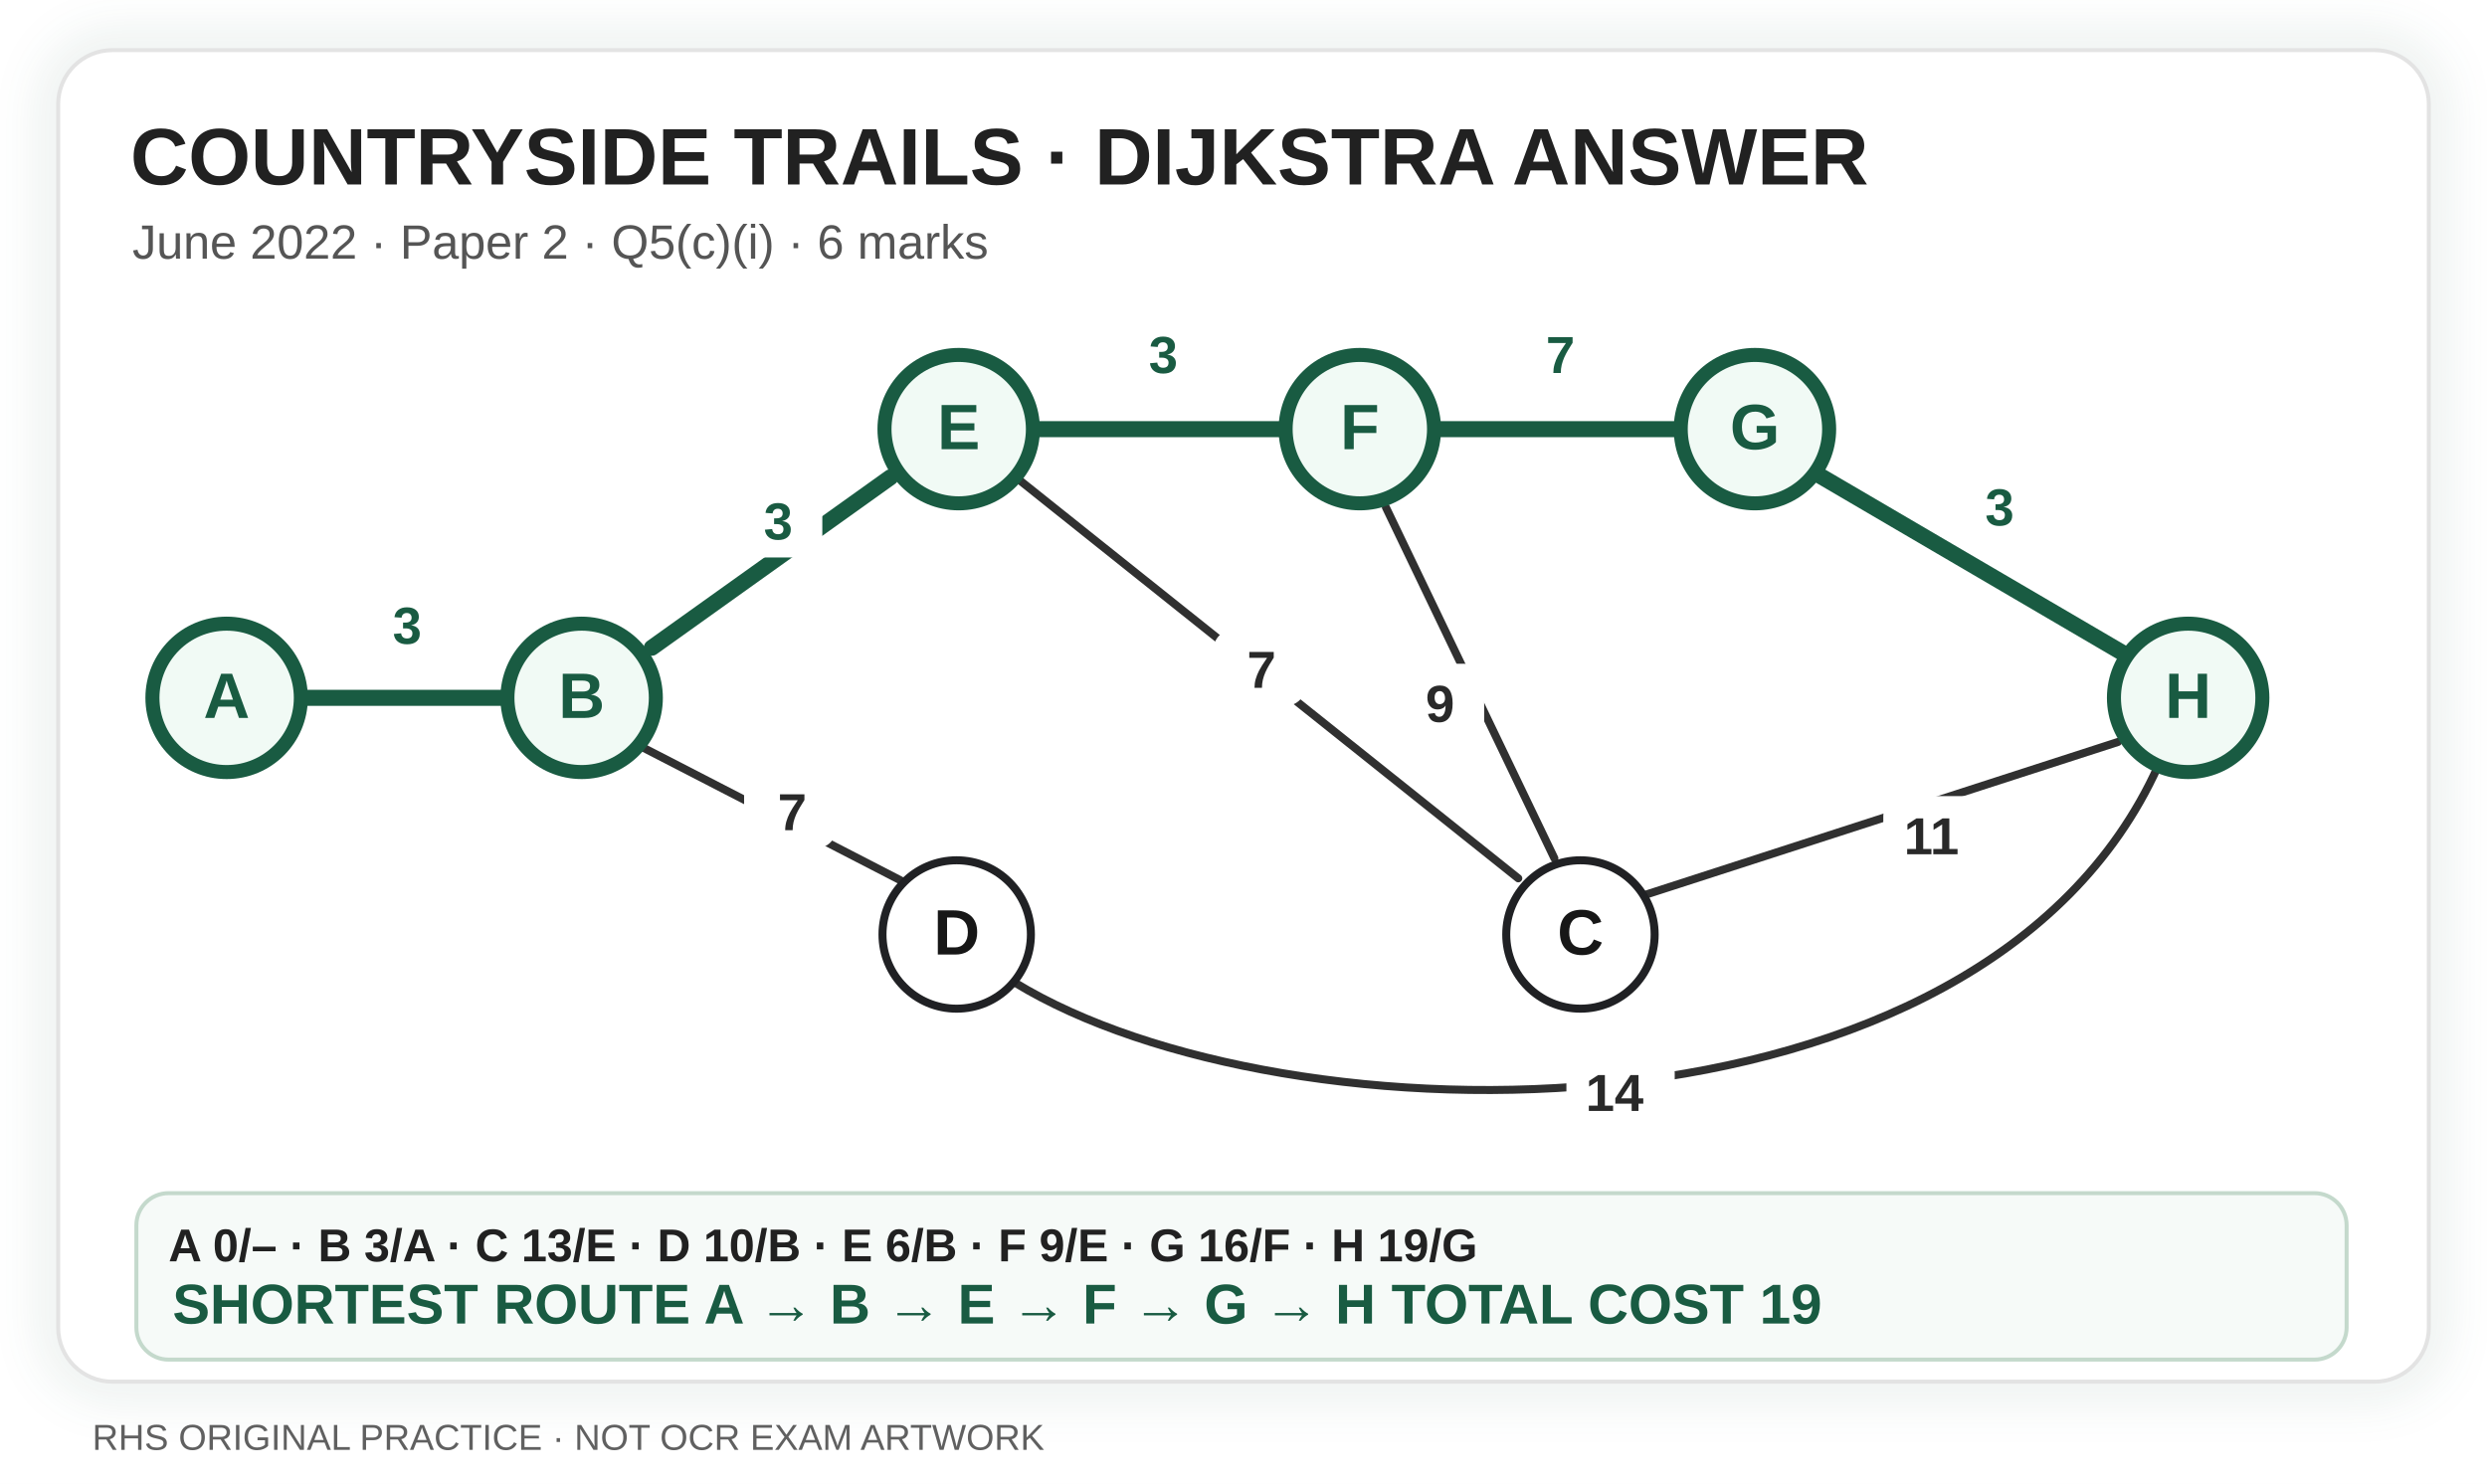
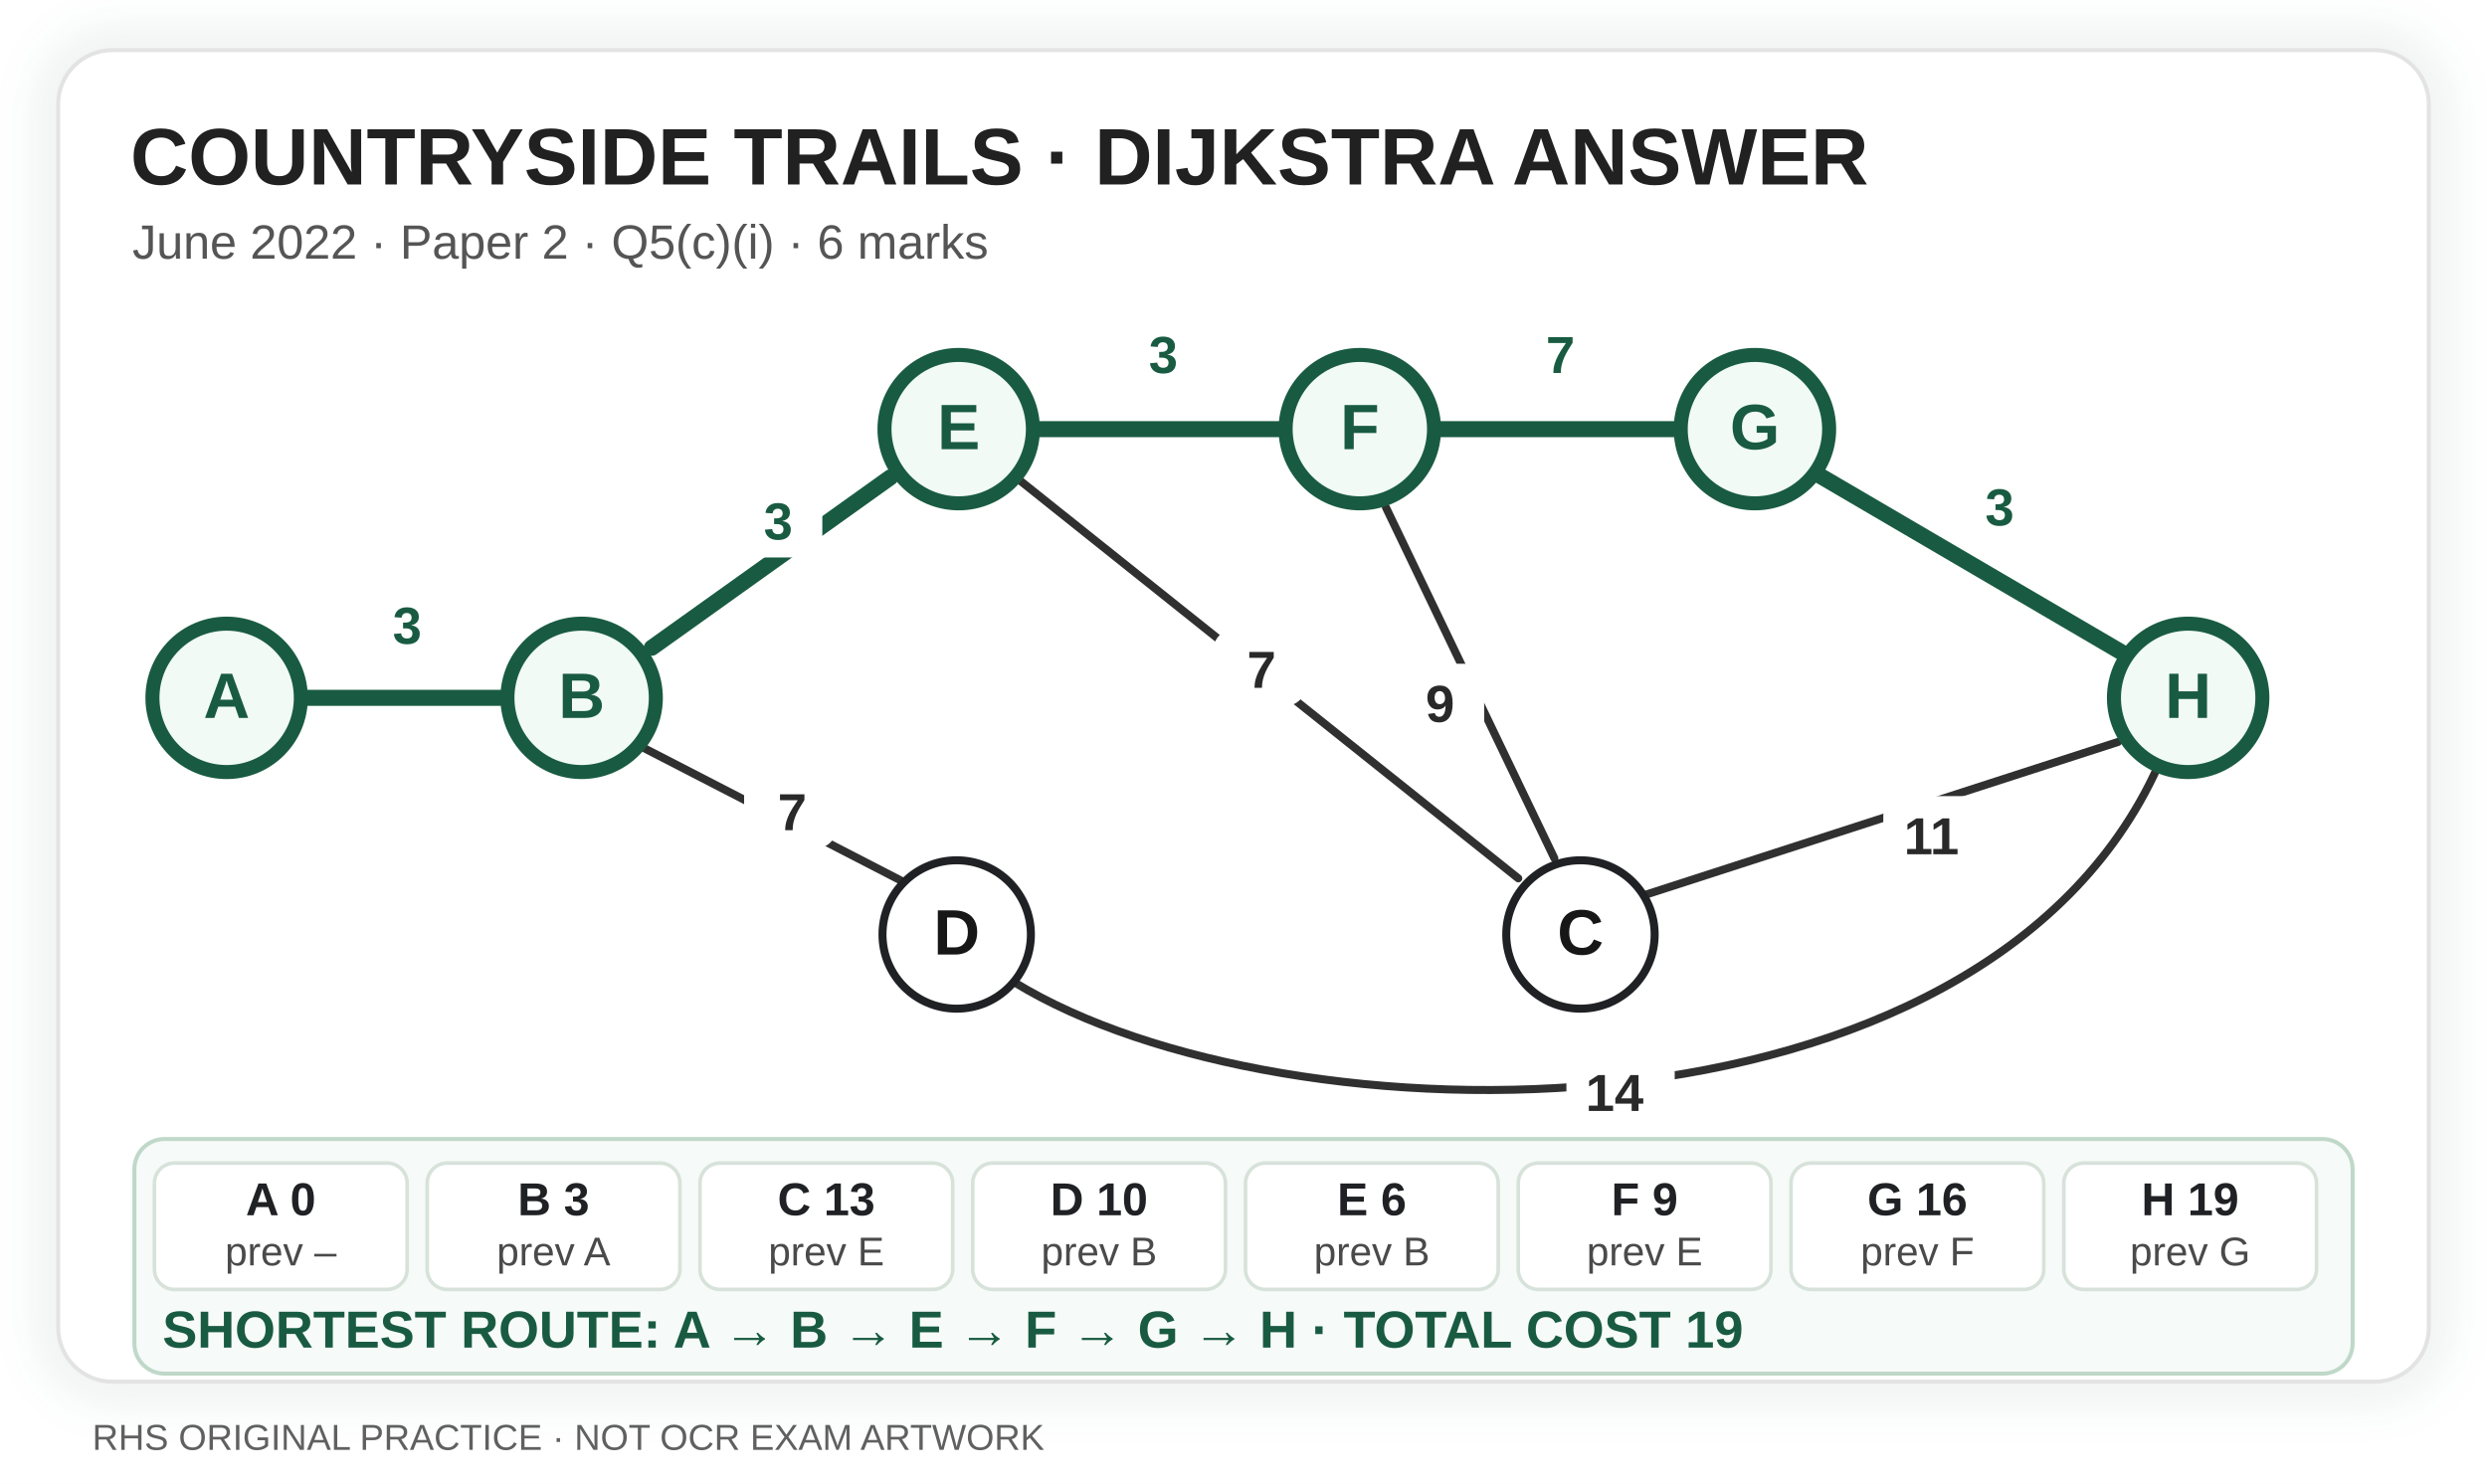
<svg xmlns="http://www.w3.org/2000/svg" viewBox="0 0 1240 740" role="img" aria-labelledby="tt dd">
  <defs>
    <filter id="softGlow" x="-30%" y="-40%" width="160%" height="180%">
      <feGaussianBlur stdDeviation="12" />
    </filter>
  </defs>
  <rect width="1240" height="740" fill="#fff" />
  <rect x="29" y="25" width="1182" height="664" rx="27" fill="none" stroke="#225c45" stroke-width="15" opacity=".12" filter="url(#softGlow)" />
  <rect x="29" y="25" width="1182" height="664" rx="27" fill="#fff" stroke="#e3e3e3" stroke-width="2" />
  <text x="65" y="92" font-size="40" font-weight="720" font-family="Arial,Helvetica,sans-serif" fill="#212121" text-anchor="start">COUNTRYSIDE TRAILS · DIJKSTRA ANSWER</text>
  <text x="66" y="129" font-size="24" font-weight="500" font-family="Arial,Helvetica,sans-serif" fill="#555" text-anchor="start">June 2022 · Paper 2 · Q5(c)(i) · 6 marks</text>
  <path d="M151 348 L251 348" fill="none" stroke="#195b42" stroke-width="8" stroke-linecap="round" stroke-linejoin="round" />
  <path d="M325 323 L444 238" fill="none" stroke="#195b42" stroke-width="8" stroke-linecap="round" stroke-linejoin="round" />
  <path d="M517 214 L638 214" fill="none" stroke="#195b42" stroke-width="8" stroke-linecap="round" stroke-linejoin="round" />
  <path d="M717 214 L835 214" fill="none" stroke="#195b42" stroke-width="8" stroke-linecap="round" stroke-linejoin="round" />
  <path d="M907 237 L1059 326" fill="none" stroke="#195b42" stroke-width="8" stroke-linecap="round" stroke-linejoin="round" />
  <path d="M321 373 L449 439" fill="none" stroke="#303030" stroke-width="4" stroke-linecap="round" stroke-linejoin="round" />
  <path d="M506 490 C640 572 988 577 1076 382" fill="none" stroke="#303030" stroke-width="4" stroke-linecap="round" stroke-linejoin="round" />
  <path d="M509 240 L757 438" fill="none" stroke="#303030" stroke-width="4" stroke-linecap="round" stroke-linejoin="round" />
  <path d="M821 446 L1056 370" fill="none" stroke="#303030" stroke-width="4" stroke-linecap="round" stroke-linejoin="round" />
  <path d="M775 428 L691 253" fill="none" stroke="#303030" stroke-width="4" stroke-linecap="round" stroke-linejoin="round" />
  <rect x="179" y="292" width="46" height="38" rx="10" fill="#fff" stroke="#fff" stroke-width="0" />
  <text x="203" y="321" font-size="26" font-weight="760" font-family="Arial,Helvetica,sans-serif" fill="#195b42" text-anchor="middle">3</text>
  <rect x="364" y="240" width="46" height="38" rx="10" fill="#fff" stroke="#fff" stroke-width="0" />
  <text x="388" y="269" font-size="26" font-weight="760" font-family="Arial,Helvetica,sans-serif" fill="#195b42" text-anchor="middle">3</text>
  <rect x="556" y="157" width="46" height="38" rx="10" fill="#fff" stroke="#fff" stroke-width="0" />
  <text x="580" y="186" font-size="26" font-weight="760" font-family="Arial,Helvetica,sans-serif" fill="#195b42" text-anchor="middle">3</text>
  <rect x="754" y="157" width="46" height="38" rx="10" fill="#fff" stroke="#fff" stroke-width="0" />
  <text x="778" y="186" font-size="26" font-weight="760" font-family="Arial,Helvetica,sans-serif" fill="#195b42" text-anchor="middle">7</text>
  <rect x="973" y="233" width="46" height="38" rx="10" fill="#fff" stroke="#fff" stroke-width="0" />
  <text x="997" y="262" font-size="26" font-weight="760" font-family="Arial,Helvetica,sans-serif" fill="#195b42" text-anchor="middle">3</text>
  <rect x="371" y="385" width="46" height="38" rx="10" fill="#fff" stroke="#fff" stroke-width="0" />
  <text x="395" y="414" font-size="26" font-weight="760" font-family="Arial,Helvetica,sans-serif" fill="#292929" text-anchor="middle">7</text>
  <rect x="781" y="525" width="54" height="38" rx="10" fill="#fff" stroke="#fff" stroke-width="0" />
  <text x="805" y="554" font-size="26" font-weight="760" font-family="Arial,Helvetica,sans-serif" fill="#292929" text-anchor="middle">14</text>
  <rect x="605" y="314" width="46" height="38" rx="10" fill="#fff" stroke="#fff" stroke-width="0" />
  <text x="629" y="343" font-size="26" font-weight="760" font-family="Arial,Helvetica,sans-serif" fill="#292929" text-anchor="middle">7</text>
  <rect x="939" y="397" width="54" height="38" rx="10" fill="#fff" stroke="#fff" stroke-width="0" />
  <text x="963" y="426" font-size="26" font-weight="760" font-family="Arial,Helvetica,sans-serif" fill="#292929" text-anchor="middle">11</text>
  <rect x="694" y="331" width="46" height="38" rx="10" fill="#fff" stroke="#fff" stroke-width="0" />
  <text x="718" y="360" font-size="26" font-weight="760" font-family="Arial,Helvetica,sans-serif" fill="#292929" text-anchor="middle">9</text>
  <circle cx="113" cy="348" r="37" fill="#f1faf5" stroke="#195b42" stroke-width="7" />
  <text x="113" y="358" font-size="32" font-weight="720" font-family="Arial,Helvetica,sans-serif" fill="#195b42" text-anchor="middle">A</text>
  <circle cx="290" cy="348" r="37" fill="#f1faf5" stroke="#195b42" stroke-width="7" />
  <text x="290" y="358" font-size="32" font-weight="720" font-family="Arial,Helvetica,sans-serif" fill="#195b42" text-anchor="middle">B</text>
  <circle cx="478" cy="214" r="37" fill="#f1faf5" stroke="#195b42" stroke-width="7" />
  <text x="478" y="224" font-size="32" font-weight="720" font-family="Arial,Helvetica,sans-serif" fill="#195b42" text-anchor="middle">E</text>
  <circle cx="678" cy="214" r="37" fill="#f1faf5" stroke="#195b42" stroke-width="7" />
  <text x="678" y="224" font-size="32" font-weight="720" font-family="Arial,Helvetica,sans-serif" fill="#195b42" text-anchor="middle">F</text>
  <circle cx="875" cy="214" r="37" fill="#f1faf5" stroke="#195b42" stroke-width="7" />
  <text x="875" y="224" font-size="32" font-weight="720" font-family="Arial,Helvetica,sans-serif" fill="#195b42" text-anchor="middle">G</text>
  <circle cx="1091" cy="348" r="37" fill="#f1faf5" stroke="#195b42" stroke-width="7" />
  <text x="1091" y="358" font-size="32" font-weight="720" font-family="Arial,Helvetica,sans-serif" fill="#195b42" text-anchor="middle">H</text>
  <circle cx="477" cy="466" r="37" fill="#fff" stroke="#202124" stroke-width="4" />
  <text x="477" y="476" font-size="32" font-weight="720" font-family="Arial,Helvetica,sans-serif" fill="#171717" text-anchor="middle">D</text>
  <circle cx="788" cy="466" r="37" fill="#fff" stroke="#202124" stroke-width="4" />
  <text x="788" y="476" font-size="32" font-weight="720" font-family="Arial,Helvetica,sans-serif" fill="#171717" text-anchor="middle">C</text>
-   <rect x="68" y="595" width="1102" height="83" rx="16" fill="#f6faf8" stroke="#c4d9cc" stroke-width="2" />
-   <text x="84" y="629" font-size="23" font-weight="620" font-family="Arial,Helvetica,sans-serif" fill="#212121" text-anchor="start">A 0/–  ·  B 3/A  ·  C 13/E  ·  D 10/B  ·  E 6/B  ·  F 9/E  ·  G 16/F  ·  H 19/G</text>
-   <text x="86" y="660" font-size="28" font-weight="750" font-family="Arial,Helvetica,sans-serif" fill="#195b42" text-anchor="start">SHORTEST ROUTE   A → B → E → F → G → H          TOTAL COST 19</text>
+   <rect x="67" y="568" width="1106" height="117" rx="15" fill="#f6faf8" stroke="#bfd8c9" stroke-width="2" />
+   <rect x="77" y="580" width="126" height="63" rx="10" fill="#fff" stroke="#d7e2da" stroke-width="1.8" />
+   <text x="140" y="606" font-size="23" font-weight="720" font-family="Arial,Helvetica,sans-serif" fill="#202124" text-anchor="middle">A   0</text>
+   <text x="140" y="631" font-size="20" font-weight="540" font-family="Arial,Helvetica,sans-serif" fill="#4a4a4a" text-anchor="middle">prev –</text>
+   <rect x="213" y="580" width="126" height="63" rx="10" fill="#fff" stroke="#d7e2da" stroke-width="1.8" />
+   <text x="276" y="606" font-size="23" font-weight="720" font-family="Arial,Helvetica,sans-serif" fill="#202124" text-anchor="middle">B   3</text>
+   <text x="276" y="631" font-size="20" font-weight="540" font-family="Arial,Helvetica,sans-serif" fill="#4a4a4a" text-anchor="middle">prev A</text>
+   <rect x="349" y="580" width="126" height="63" rx="10" fill="#fff" stroke="#d7e2da" stroke-width="1.8" />
+   <text x="412" y="606" font-size="23" font-weight="720" font-family="Arial,Helvetica,sans-serif" fill="#202124" text-anchor="middle">C   13</text>
+   <text x="412" y="631" font-size="20" font-weight="540" font-family="Arial,Helvetica,sans-serif" fill="#4a4a4a" text-anchor="middle">prev E</text>
+   <rect x="485" y="580" width="126" height="63" rx="10" fill="#fff" stroke="#d7e2da" stroke-width="1.8" />
+   <text x="548" y="606" font-size="23" font-weight="720" font-family="Arial,Helvetica,sans-serif" fill="#202124" text-anchor="middle">D   10</text>
+   <text x="548" y="631" font-size="20" font-weight="540" font-family="Arial,Helvetica,sans-serif" fill="#4a4a4a" text-anchor="middle">prev B</text>
+   <rect x="621" y="580" width="126" height="63" rx="10" fill="#fff" stroke="#d7e2da" stroke-width="1.8" />
+   <text x="684" y="606" font-size="23" font-weight="720" font-family="Arial,Helvetica,sans-serif" fill="#202124" text-anchor="middle">E   6</text>
+   <text x="684" y="631" font-size="20" font-weight="540" font-family="Arial,Helvetica,sans-serif" fill="#4a4a4a" text-anchor="middle">prev B</text>
+   <rect x="757" y="580" width="126" height="63" rx="10" fill="#fff" stroke="#d7e2da" stroke-width="1.8" />
+   <text x="820" y="606" font-size="23" font-weight="720" font-family="Arial,Helvetica,sans-serif" fill="#202124" text-anchor="middle">F   9</text>
+   <text x="820" y="631" font-size="20" font-weight="540" font-family="Arial,Helvetica,sans-serif" fill="#4a4a4a" text-anchor="middle">prev E</text>
+   <rect x="893" y="580" width="126" height="63" rx="10" fill="#fff" stroke="#d7e2da" stroke-width="1.8" />
+   <text x="956" y="606" font-size="23" font-weight="720" font-family="Arial,Helvetica,sans-serif" fill="#202124" text-anchor="middle">G   16</text>
+   <text x="956" y="631" font-size="20" font-weight="540" font-family="Arial,Helvetica,sans-serif" fill="#4a4a4a" text-anchor="middle">prev F</text>
+   <rect x="1029" y="580" width="126" height="63" rx="10" fill="#fff" stroke="#d7e2da" stroke-width="1.8" />
+   <text x="1092" y="606" font-size="23" font-weight="720" font-family="Arial,Helvetica,sans-serif" fill="#202124" text-anchor="middle">H   19</text>
+   <text x="1092" y="631" font-size="20" font-weight="540" font-family="Arial,Helvetica,sans-serif" fill="#4a4a4a" text-anchor="middle">prev G</text>
+   <text x="81" y="672" font-size="26" font-weight="730" font-family="Arial,Helvetica,sans-serif" fill="#195b42" text-anchor="start">SHORTEST ROUTE:  A → B → E → F → G → H     ·     TOTAL COST 19</text>
  <text x="46" y="723" font-size="18" font-weight="450" font-family="Arial,Helvetica,sans-serif" fill="#606060" text-anchor="start">RHS ORIGINAL PRACTICE · NOT OCR EXAM ARTWORK</text>
</svg>
